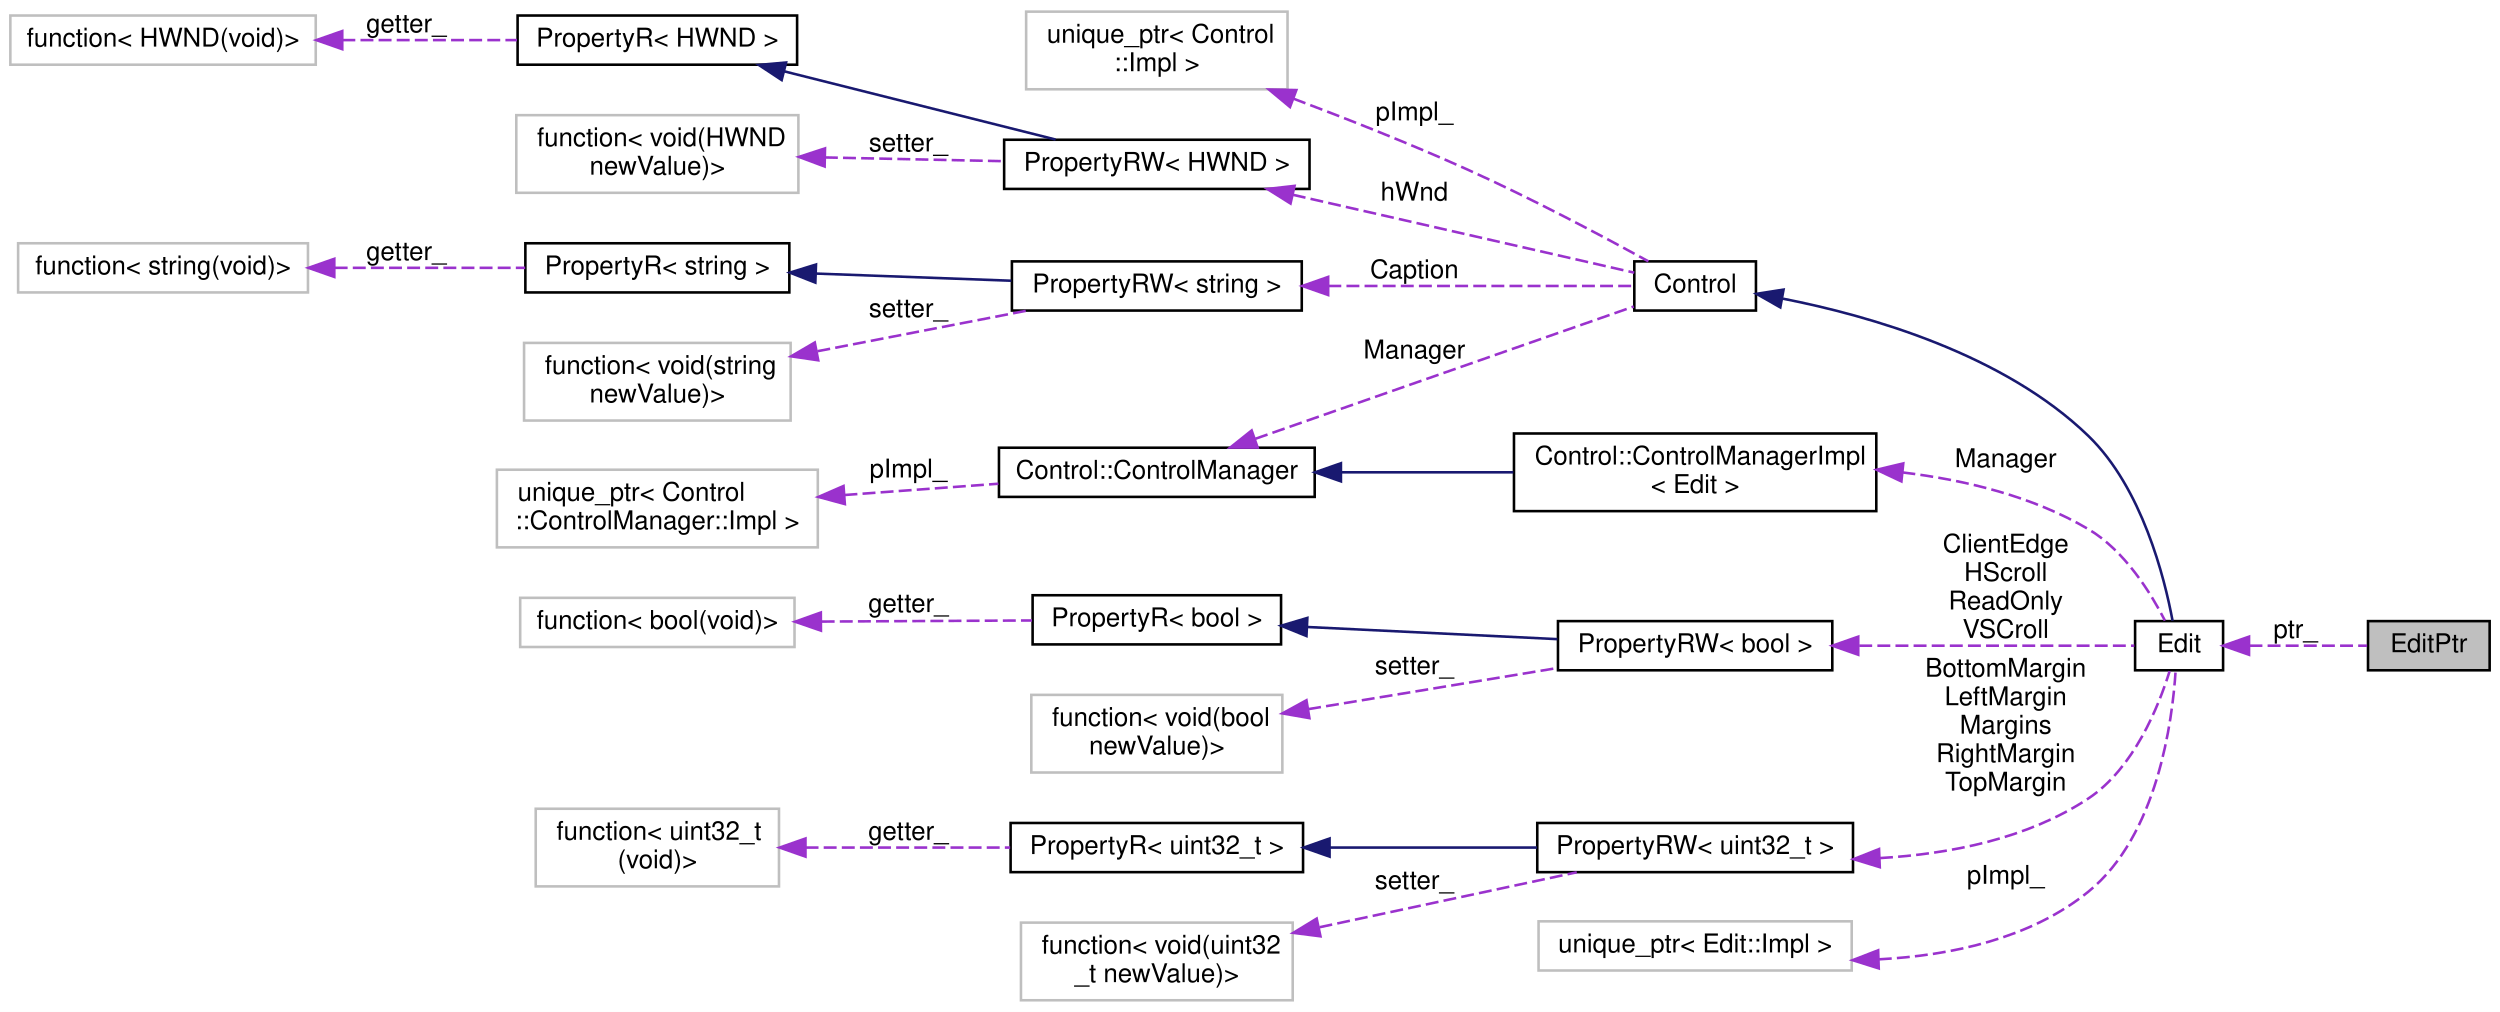
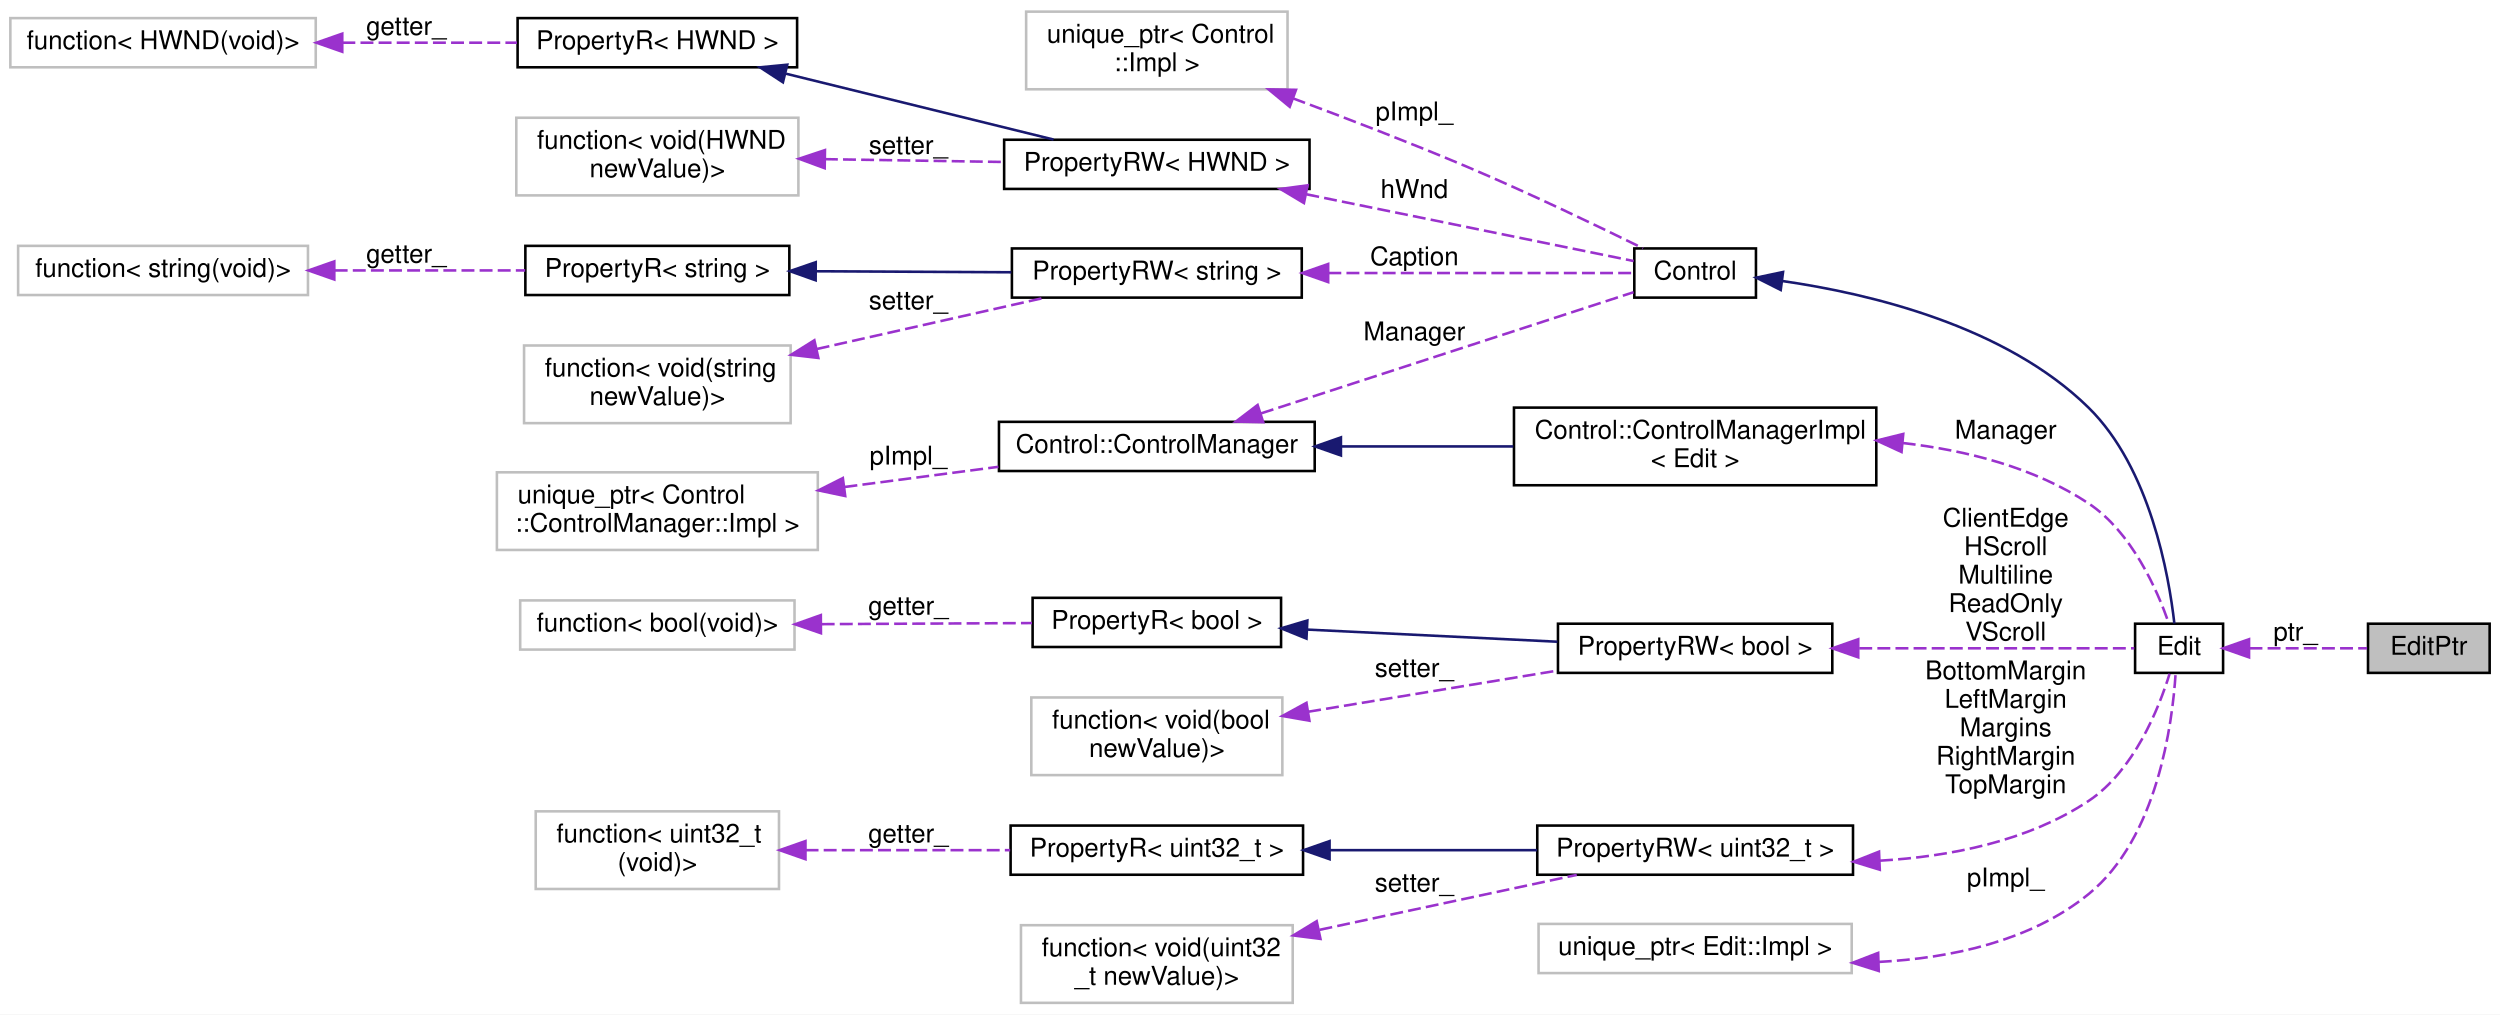
- <svg xmlns="http://www.w3.org/2000/svg" xmlns:xlink="http://www.w3.org/1999/xlink" width="966pt" height="391pt" viewBox="0.00 0.00 966.00 391.00">
-   <g id="graph0" class="graph" transform="scale(1 1) rotate(0) translate(4 387)">
-     <polygon fill="white" stroke="none" points="-4,4 -4,-387 962,-387 962,4 -4,4" />
+ <svg xmlns="http://www.w3.org/2000/svg" xmlns:xlink="http://www.w3.org/1999/xlink" width="966pt" height="392pt" viewBox="0.00 0.00 966.00 392.00">
+   <g id="graph0" class="graph" transform="scale(1 1) rotate(0) translate(4 388)">
+     <polygon fill="white" stroke="none" points="-4,4 -4,-388 962,-388 962,4 -4,4" />
    <g id="node1" class="node">
      <g id="a_node1">
        <a xlink:title=" ">
          <polygon fill="#bfbfbf" stroke="black" points="911,-128 911,-147 958,-147 958,-128 911,-128" />
          <text text-anchor="middle" x="934.5" y="-135" font-family="Helvetica,sans-Serif" font-size="10.00">EditPtr</text>
        </a>
      </g>
    </g>
    <g id="node2" class="node">
      <g id="a_node2">
        <a xlink:href="class_edit.html" target="_top" xlink:title=" ">
          <polygon fill="white" stroke="black" points="821,-128 821,-147 855,-147 855,-128 821,-128" />
          <text text-anchor="middle" x="838" y="-135" font-family="Helvetica,sans-Serif" font-size="10.00">Edit</text>
        </a>
      </g>
    </g>
    <g id="edge1" class="edge">
      <path fill="none" stroke="#9a32cd" stroke-dasharray="5,2" d="M865.195,-137.5C879.459,-137.5 896.942,-137.5 910.649,-137.5" />
      <polygon fill="#9a32cd" stroke="#9a32cd" points="865.031,-134 855.031,-137.5 865.031,-141 865.031,-134" />
      <text text-anchor="middle" x="883" y="-140.5" font-family="Helvetica,sans-Serif" font-size="10.00"> ptr_</text>
    </g>
    <g id="node3" class="node">
      <g id="a_node3">
        <a xlink:href="class_control.html" target="_top" xlink:title=" ">
-           <polygon fill="white" stroke="black" points="627.5,-267 627.5,-286 674.5,-286 674.5,-267 627.5,-267" />
-           <text text-anchor="middle" x="651" y="-274" font-family="Helvetica,sans-Serif" font-size="10.00">Control</text>
+           <polygon fill="white" stroke="black" points="627.5,-273 627.5,-292 674.5,-292 674.5,-273 627.5,-273" />
+           <text text-anchor="middle" x="651" y="-280" font-family="Helvetica,sans-Serif" font-size="10.00">Control</text>
        </a>
      </g>
    </g>
    <g id="edge2" class="edge">
-       <path fill="none" stroke="midnightblue" d="M684.934,-271.59C718.567,-264.98 770.347,-250.166 803,-218.5 823.692,-198.433 832.363,-163.846 835.484,-147.117" />
-       <polygon fill="midnightblue" stroke="midnightblue" points="683.908,-268.219 674.699,-273.459 685.165,-275.105 683.908,-268.219" />
+       <path fill="none" stroke="midnightblue" d="M684.894,-279.379C718.718,-274.492 770.858,-262.042 803,-230.5 826.804,-207.141 834.055,-165.777 836.172,-147.112" />
+       <polygon fill="midnightblue" stroke="midnightblue" points="684.071,-275.956 674.605,-280.715 684.972,-282.898 684.071,-275.956" />
    </g>
    <g id="node4" class="node">
      <g id="a_node4">
        <a xlink:title=" ">
-           <polygon fill="white" stroke="#bfbfbf" points="392.5,-352.5 392.5,-382.5 493.5,-382.5 493.5,-352.5 392.5,-352.5" />
-           <text text-anchor="start" x="400.5" y="-370.5" font-family="Helvetica,sans-Serif" font-size="10.00">unique_ptr&lt; Control</text>
-           <text text-anchor="middle" x="443" y="-359.5" font-family="Helvetica,sans-Serif" font-size="10.00">::Impl &gt;</text>
+           <polygon fill="white" stroke="#bfbfbf" points="392.5,-353.5 392.5,-383.5 493.5,-383.5 493.5,-353.5 392.5,-353.5" />
+           <text text-anchor="start" x="400.5" y="-371.5" font-family="Helvetica,sans-Serif" font-size="10.00">unique_ptr&lt; Control</text>
+           <text text-anchor="middle" x="443" y="-360.5" font-family="Helvetica,sans-Serif" font-size="10.00">::Impl &gt;</text>
        </a>
      </g>
    </g>
    <g id="edge3" class="edge">
-       <path fill="none" stroke="#9a32cd" stroke-dasharray="5,2" d="M495.737,-348.898C516.814,-340.959 541.283,-331.279 563,-321.5 587.809,-310.329 615.591,-295.543 632.939,-286.025" />
-       <polygon fill="#9a32cd" stroke="#9a32cd" points="494.457,-345.64 486.313,-352.417 496.906,-352.197 494.457,-345.64" />
-       <text text-anchor="middle" x="542.5" y="-340.5" font-family="Helvetica,sans-Serif" font-size="10.00"> pImpl_</text>
+       <path fill="none" stroke="#9a32cd" stroke-dasharray="5,2" d="M495.585,-350.003C516.64,-342.192 541.133,-332.77 563,-323.5 586.674,-313.464 613.349,-300.665 630.847,-292.06" />
+       <polygon fill="#9a32cd" stroke="#9a32cd" points="494.348,-346.729 486.175,-353.472 496.769,-353.297 494.348,-346.729" />
+       <text text-anchor="middle" x="542.5" y="-341.5" font-family="Helvetica,sans-Serif" font-size="10.00"> pImpl_</text>
    </g>
    <g id="node5" class="node">
      <g id="a_node5">
        <a xlink:href="struct_property_r_w.html" target="_top" xlink:title=" ">
-           <polygon fill="white" stroke="black" points="384,-314 384,-333 502,-333 502,-314 384,-314" />
-           <text text-anchor="middle" x="443" y="-321" font-family="Helvetica,sans-Serif" font-size="10.00">PropertyRW&lt; HWND &gt;</text>
+           <polygon fill="white" stroke="black" points="384,-315 384,-334 502,-334 502,-315 384,-315" />
+           <text text-anchor="middle" x="443" y="-322" font-family="Helvetica,sans-Serif" font-size="10.00">PropertyRW&lt; HWND &gt;</text>
        </a>
      </g>
    </g>
    <g id="edge4" class="edge">
-       <path fill="none" stroke="#9a32cd" stroke-dasharray="5,2" d="M495.561,-311.736C537.958,-302.063 596,-288.82 627.476,-281.639" />
-       <polygon fill="#9a32cd" stroke="#9a32cd" points="494.658,-308.352 485.687,-313.989 496.215,-315.177 494.658,-308.352" />
-       <text text-anchor="middle" x="542.5" y="-309.5" font-family="Helvetica,sans-Serif" font-size="10.00"> hWnd</text>
+       <path fill="none" stroke="#9a32cd" stroke-dasharray="5,2" d="M500.785,-312.922C542.512,-304.415 597.005,-293.305 627.252,-287.138" />
+       <polygon fill="#9a32cd" stroke="#9a32cd" points="499.844,-309.542 490.745,-314.97 501.242,-316.401 499.844,-309.542" />
+       <text text-anchor="middle" x="542.5" y="-311.5" font-family="Helvetica,sans-Serif" font-size="10.00"> hWnd</text>
    </g>
    <g id="node6" class="node">
      <g id="a_node6">
        <a xlink:href="struct_property_r.html" target="_top" xlink:title=" ">
          <polygon fill="white" stroke="black" points="196,-362 196,-381 304,-381 304,-362 196,-362" />
          <text text-anchor="middle" x="250" y="-369" font-family="Helvetica,sans-Serif" font-size="10.00">PropertyR&lt; HWND &gt;</text>
        </a>
      </g>
    </g>
    <g id="edge5" class="edge">
-       <path fill="none" stroke="midnightblue" d="M298.927,-359.456C331.389,-351.297 373.702,-340.664 403.874,-333.082" />
-       <polygon fill="midnightblue" stroke="midnightblue" points="298.038,-356.07 289.193,-361.902 299.744,-362.859 298.038,-356.07" />
+       <path fill="none" stroke="midnightblue" d="M299.71,-359.514C331.782,-351.622 373.205,-341.429 403.078,-334.078" />
+       <polygon fill="midnightblue" stroke="midnightblue" points="298.526,-356.201 289.652,-361.989 300.198,-362.998 298.526,-356.201" />
    </g>
    <g id="node7" class="node">
      <g id="a_node7">
        <a xlink:title=" ">
          <polygon fill="white" stroke="#bfbfbf" points="0,-362 0,-381 118,-381 118,-362 0,-362" />
          <text text-anchor="middle" x="59" y="-369" font-family="Helvetica,sans-Serif" font-size="10.00">function&lt; HWND(void)&gt;</text>
        </a>
      </g>
    </g>
    <g id="edge6" class="edge">
      <path fill="none" stroke="#9a32cd" stroke-dasharray="5,2" d="M128.288,-371.5C150.505,-371.5 174.819,-371.5 195.767,-371.5" />
      <polygon fill="#9a32cd" stroke="#9a32cd" points="128.248,-368 118.248,-371.5 128.248,-375 128.248,-368" />
      <text text-anchor="middle" x="153" y="-374.5" font-family="Helvetica,sans-Serif" font-size="10.00"> getter_</text>
    </g>
    <g id="node8" class="node">
      <g id="a_node8">
        <a xlink:title=" ">
          <polygon fill="white" stroke="#bfbfbf" points="195.5,-312.5 195.5,-342.5 304.5,-342.5 304.5,-312.5 195.5,-312.5" />
          <text text-anchor="start" x="203.5" y="-330.5" font-family="Helvetica,sans-Serif" font-size="10.00">function&lt; void(HWND</text>
          <text text-anchor="middle" x="250" y="-319.5" font-family="Helvetica,sans-Serif" font-size="10.00"> newValue)&gt;</text>
        </a>
      </g>
    </g>
    <g id="edge7" class="edge">
-       <path fill="none" stroke="#9a32cd" stroke-dasharray="5,2" d="M314.74,-326.165C337.006,-325.699 361.872,-325.178 383.675,-324.721" />
-       <polygon fill="#9a32cd" stroke="#9a32cd" points="314.637,-322.666 304.712,-326.375 314.784,-329.665 314.637,-322.666" />
+       <path fill="none" stroke="#9a32cd" stroke-dasharray="5,2" d="M314.74,-326.499C337.006,-326.149 361.872,-325.759 383.675,-325.416" />
+       <polygon fill="#9a32cd" stroke="#9a32cd" points="314.656,-323 304.712,-326.656 314.766,-329.999 314.656,-323" />
      <text text-anchor="middle" x="347" y="-328.5" font-family="Helvetica,sans-Serif" font-size="10.00"> setter_</text>
    </g>
    <g id="node9" class="node">
      <g id="a_node9">
        <a xlink:href="struct_property_r_w.html" target="_top" xlink:title=" ">
-           <polygon fill="white" stroke="black" points="387,-267 387,-286 499,-286 499,-267 387,-267" />
-           <text text-anchor="middle" x="443" y="-274" font-family="Helvetica,sans-Serif" font-size="10.00">PropertyRW&lt; string &gt;</text>
+           <polygon fill="white" stroke="black" points="387,-273 387,-292 499,-292 499,-273 387,-273" />
+           <text text-anchor="middle" x="443" y="-280" font-family="Helvetica,sans-Serif" font-size="10.00">PropertyRW&lt; string &gt;</text>
        </a>
      </g>
    </g>
    <g id="edge8" class="edge">
-       <path fill="none" stroke="#9a32cd" stroke-dasharray="5,2" d="M509.267,-276.5C549.682,-276.5 599.09,-276.5 627.316,-276.5" />
-       <polygon fill="#9a32cd" stroke="#9a32cd" points="509.204,-273 499.204,-276.5 509.204,-280 509.204,-273" />
-       <text text-anchor="middle" x="542.5" y="-279.5" font-family="Helvetica,sans-Serif" font-size="10.00"> Caption</text>
+       <path fill="none" stroke="#9a32cd" stroke-dasharray="5,2" d="M509.267,-282.5C549.682,-282.5 599.09,-282.5 627.316,-282.5" />
+       <polygon fill="#9a32cd" stroke="#9a32cd" points="509.204,-279 499.204,-282.5 509.204,-286 509.204,-279" />
+       <text text-anchor="middle" x="542.5" y="-285.5" font-family="Helvetica,sans-Serif" font-size="10.00"> Caption</text>
    </g>
    <g id="node10" class="node">
      <g id="a_node10">
        <a xlink:href="struct_property_r.html" target="_top" xlink:title=" ">
          <polygon fill="white" stroke="black" points="199,-274 199,-293 301,-293 301,-274 199,-274" />
          <text text-anchor="middle" x="250" y="-281" font-family="Helvetica,sans-Serif" font-size="10.00">PropertyR&lt; string &gt;</text>
        </a>
      </g>
    </g>
    <g id="edge9" class="edge">
-       <path fill="none" stroke="midnightblue" d="M311.306,-281.29C335.476,-280.404 363.142,-279.39 386.779,-278.524" />
-       <polygon fill="midnightblue" stroke="midnightblue" points="311.048,-277.797 301.183,-281.661 311.305,-284.792 311.048,-277.797" />
+       <path fill="none" stroke="midnightblue" d="M311.306,-283.184C335.476,-283.058 363.142,-282.913 386.779,-282.789" />
+       <polygon fill="midnightblue" stroke="midnightblue" points="311.165,-279.685 301.183,-283.237 311.201,-286.685 311.165,-279.685" />
    </g>
    <g id="node11" class="node">
      <g id="a_node11">
        <a xlink:title=" ">
          <polygon fill="white" stroke="#bfbfbf" points="3,-274 3,-293 115,-293 115,-274 3,-274" />
          <text text-anchor="middle" x="59" y="-281" font-family="Helvetica,sans-Serif" font-size="10.00">function&lt; string(void)&gt;</text>
        </a>
      </g>
    </g>
    <g id="edge10" class="edge">
      <path fill="none" stroke="#9a32cd" stroke-dasharray="5,2" d="M125.317,-283.5C149.434,-283.5 176.363,-283.5 198.92,-283.5" />
      <polygon fill="#9a32cd" stroke="#9a32cd" points="125.175,-280 115.175,-283.5 125.175,-287 125.175,-280" />
      <text text-anchor="middle" x="153" y="-286.5" font-family="Helvetica,sans-Serif" font-size="10.00"> getter_</text>
    </g>
    <g id="node12" class="node">
      <g id="a_node12">
        <a xlink:title=" ">
          <polygon fill="white" stroke="#bfbfbf" points="198.5,-224.5 198.5,-254.5 301.5,-254.5 301.5,-224.5 198.5,-224.5" />
          <text text-anchor="start" x="206.5" y="-242.5" font-family="Helvetica,sans-Serif" font-size="10.00">function&lt; void(string</text>
          <text text-anchor="middle" x="250" y="-231.5" font-family="Helvetica,sans-Serif" font-size="10.00"> newValue)&gt;</text>
        </a>
      </g>
    </g>
    <g id="edge11" class="edge">
-       <path fill="none" stroke="#9a32cd" stroke-dasharray="5,2" d="M311.846,-251.287C337.953,-256.344 368.056,-262.176 392.732,-266.956" />
-       <polygon fill="#9a32cd" stroke="#9a32cd" points="312.166,-247.784 301.683,-249.318 310.835,-254.656 312.166,-247.784" />
-       <text text-anchor="middle" x="347" y="-264.5" font-family="Helvetica,sans-Serif" font-size="10.00"> setter_</text>
+       <path fill="none" stroke="#9a32cd" stroke-dasharray="5,2" d="M311.577,-253.138C340.178,-259.577 373.626,-267.107 399.489,-272.929" />
+       <polygon fill="#9a32cd" stroke="#9a32cd" points="312.208,-249.692 301.683,-250.91 310.67,-256.521 312.208,-249.692" />
+       <text text-anchor="middle" x="347" y="-268.5" font-family="Helvetica,sans-Serif" font-size="10.00"> setter_</text>
    </g>
    <g id="node13" class="node">
      <g id="a_node13">
        <a xlink:href="struct_control_1_1_control_manager.html" target="_top" xlink:title=" ">
-           <polygon fill="white" stroke="black" points="382,-195 382,-214 504,-214 504,-195 382,-195" />
-           <text text-anchor="middle" x="443" y="-202" font-family="Helvetica,sans-Serif" font-size="10.00">Control::ControlManager</text>
+           <polygon fill="white" stroke="black" points="382,-206 382,-225 504,-225 504,-206 382,-206" />
+           <text text-anchor="middle" x="443" y="-213" font-family="Helvetica,sans-Serif" font-size="10.00">Control::ControlManager</text>
        </a>
      </g>
    </g>
    <g id="edge12" class="edge">
-       <path fill="none" stroke="#9a32cd" stroke-dasharray="5,2" d="M481.053,-217.451C523.578,-232.314 591.982,-256.222 627.289,-268.562" />
-       <polygon fill="#9a32cd" stroke="#9a32cd" points="481.95,-214.057 471.355,-214.061 479.64,-220.665 481.95,-214.057" />
-       <text text-anchor="middle" x="542.5" y="-248.5" font-family="Helvetica,sans-Serif" font-size="10.00"> Manager</text>
+       <path fill="none" stroke="#9a32cd" stroke-dasharray="5,2" d="M483.274,-228.274C525.895,-242.136 592.497,-263.797 627.215,-275.089" />
+       <polygon fill="#9a32cd" stroke="#9a32cd" points="484.107,-224.864 473.515,-225.099 481.942,-231.521 484.107,-224.864" />
+       <text text-anchor="middle" x="542.5" y="-256.5" font-family="Helvetica,sans-Serif" font-size="10.00"> Manager</text>
    </g>
    <g id="node19" class="node">
      <g id="a_node19">
        <a xlink:href="struct_control_1_1_control_manager_impl.html" target="_top" xlink:title=" ">
-           <polygon fill="white" stroke="black" points="581,-189.5 581,-219.5 721,-219.5 721,-189.5 581,-189.5" />
-           <text text-anchor="start" x="589" y="-207.5" font-family="Helvetica,sans-Serif" font-size="10.00">Control::ControlManagerImpl</text>
-           <text text-anchor="middle" x="651" y="-196.5" font-family="Helvetica,sans-Serif" font-size="10.00">&lt; Edit &gt;</text>
+           <polygon fill="white" stroke="black" points="581,-200.5 581,-230.5 721,-230.5 721,-200.5 581,-200.5" />
+           <text text-anchor="start" x="589" y="-218.5" font-family="Helvetica,sans-Serif" font-size="10.00">Control::ControlManagerImpl</text>
+           <text text-anchor="middle" x="651" y="-207.5" font-family="Helvetica,sans-Serif" font-size="10.00">&lt; Edit &gt;</text>
        </a>
      </g>
    </g>
    <g id="edge19" class="edge">
-       <path fill="none" stroke="midnightblue" d="M514.171,-204.5C535.663,-204.5 559.285,-204.5 580.718,-204.5" />
-       <polygon fill="midnightblue" stroke="midnightblue" points="514.138,-201 504.138,-204.5 514.137,-208 514.138,-201" />
+       <path fill="none" stroke="midnightblue" d="M514.171,-215.5C535.663,-215.5 559.285,-215.5 580.718,-215.5" />
+       <polygon fill="midnightblue" stroke="midnightblue" points="514.138,-212 504.138,-215.5 514.137,-219 514.138,-212" />
    </g>
    <g id="node14" class="node">
      <g id="a_node14">
        <a xlink:title=" ">
          <polygon fill="white" stroke="#bfbfbf" points="188,-175.5 188,-205.5 312,-205.5 312,-175.5 188,-175.5" />
          <text text-anchor="start" x="196" y="-193.5" font-family="Helvetica,sans-Serif" font-size="10.00">unique_ptr&lt; Control</text>
          <text text-anchor="middle" x="250" y="-182.5" font-family="Helvetica,sans-Serif" font-size="10.00">::ControlManager::Impl &gt;</text>
        </a>
      </g>
    </g>
    <g id="edge13" class="edge">
-       <path fill="none" stroke="#9a32cd" stroke-dasharray="5,2" d="M322.304,-195.727C341.875,-197.161 362.896,-198.702 381.777,-200.086" />
-       <polygon fill="#9a32cd" stroke="#9a32cd" points="322.451,-192.228 312.222,-194.987 321.939,-199.209 322.451,-192.228" />
-       <text text-anchor="middle" x="347" y="-202.5" font-family="Helvetica,sans-Serif" font-size="10.00"> pImpl_</text>
+       <path fill="none" stroke="#9a32cd" stroke-dasharray="5,2" d="M322.304,-199.833C341.875,-202.395 362.896,-205.146 381.777,-207.617" />
+       <polygon fill="#9a32cd" stroke="#9a32cd" points="322.591,-196.341 312.222,-198.513 321.683,-203.282 322.591,-196.341" />
+       <text text-anchor="middle" x="347" y="-208.5" font-family="Helvetica,sans-Serif" font-size="10.00"> pImpl_</text>
    </g>
    <g id="node15" class="node">
      <g id="a_node15">
        <a xlink:href="struct_property_r_w.html" target="_top" xlink:title=" ">
          <polygon fill="white" stroke="black" points="598,-128 598,-147 704,-147 704,-128 598,-128" />
          <text text-anchor="middle" x="651" y="-135" font-family="Helvetica,sans-Serif" font-size="10.00">PropertyRW&lt; bool &gt;</text>
        </a>
      </g>
    </g>
    <g id="edge14" class="edge">
      <path fill="none" stroke="#9a32cd" stroke-dasharray="5,2" d="M714.41,-137.5C752.014,-137.5 797.064,-137.5 820.694,-137.5" />
      <polygon fill="#9a32cd" stroke="#9a32cd" points="714.025,-134 704.025,-137.5 714.025,-141 714.025,-134" />
-       <text text-anchor="middle" x="771" y="-173.5" font-family="Helvetica,sans-Serif" font-size="10.00"> ClientEdge</text>
-       <text text-anchor="middle" x="771" y="-162.5" font-family="Helvetica,sans-Serif" font-size="10.00">HScroll</text>
+       <text text-anchor="middle" x="771" y="-184.5" font-family="Helvetica,sans-Serif" font-size="10.00"> ClientEdge</text>
+       <text text-anchor="middle" x="771" y="-173.5" font-family="Helvetica,sans-Serif" font-size="10.00">HScroll</text>
+       <text text-anchor="middle" x="771" y="-162.5" font-family="Helvetica,sans-Serif" font-size="10.00">Multiline</text>
      <text text-anchor="middle" x="771" y="-151.5" font-family="Helvetica,sans-Serif" font-size="10.00">ReadOnly</text>
-       <text text-anchor="middle" x="771" y="-140.5" font-family="Helvetica,sans-Serif" font-size="10.00">VSCroll</text>
+       <text text-anchor="middle" x="771" y="-140.5" font-family="Helvetica,sans-Serif" font-size="10.00">VScroll</text>
    </g>
    <g id="node16" class="node">
      <g id="a_node16">
        <a xlink:href="struct_property_r.html" target="_top" xlink:title=" ">
          <polygon fill="white" stroke="black" points="395,-138 395,-157 491,-157 491,-138 395,-138" />
          <text text-anchor="middle" x="443" y="-145" font-family="Helvetica,sans-Serif" font-size="10.00">PropertyR&lt; bool &gt;</text>
        </a>
      </g>
    </g>
    <g id="edge15" class="edge">
      <path fill="none" stroke="midnightblue" d="M500.996,-144.733C531.278,-143.263 568.237,-141.469 597.77,-140.035" />
      <polygon fill="midnightblue" stroke="midnightblue" points="500.821,-141.237 491.002,-145.218 501.16,-148.229 500.821,-141.237" />
    </g>
    <g id="node17" class="node">
      <g id="a_node17">
        <a xlink:title=" ">
          <polygon fill="white" stroke="#bfbfbf" points="197,-137 197,-156 303,-156 303,-137 197,-137" />
          <text text-anchor="middle" x="250" y="-144" font-family="Helvetica,sans-Serif" font-size="10.00">function&lt; bool(void)&gt;</text>
        </a>
      </g>
    </g>
    <g id="edge16" class="edge">
      <path fill="none" stroke="#9a32cd" stroke-dasharray="5,2" d="M313.497,-146.827C339.944,-146.966 370.24,-147.124 394.771,-147.253" />
      <polygon fill="#9a32cd" stroke="#9a32cd" points="313.21,-143.326 303.192,-146.773 313.173,-150.326 313.21,-143.326" />
      <text text-anchor="middle" x="347" y="-150.5" font-family="Helvetica,sans-Serif" font-size="10.00"> getter_</text>
    </g>
    <g id="node18" class="node">
      <g id="a_node18">
        <a xlink:title=" ">
          <polygon fill="white" stroke="#bfbfbf" points="394.5,-88.5 394.5,-118.5 491.5,-118.5 491.5,-88.5 394.5,-88.5" />
          <text text-anchor="start" x="402.5" y="-106.5" font-family="Helvetica,sans-Serif" font-size="10.00">function&lt; void(bool</text>
          <text text-anchor="middle" x="443" y="-95.5" font-family="Helvetica,sans-Serif" font-size="10.00"> newValue)&gt;</text>
        </a>
      </g>
    </g>
    <g id="edge17" class="edge">
      <path fill="none" stroke="#9a32cd" stroke-dasharray="5,2" d="M501.475,-112.986C531.629,-117.963 568.298,-124.015 597.657,-128.861" />
      <polygon fill="#9a32cd" stroke="#9a32cd" points="501.956,-109.518 491.519,-111.343 500.816,-116.425 501.956,-109.518" />
      <text text-anchor="middle" x="542.5" y="-126.5" font-family="Helvetica,sans-Serif" font-size="10.00"> setter_</text>
    </g>
    <g id="edge18" class="edge">
-       <path fill="none" stroke="#9a32cd" stroke-dasharray="5,2" d="M731.093,-204.457C755.491,-201.519 781.557,-195.185 803,-182.5 816.99,-174.224 827.132,-157.76 832.535,-147.206" />
-       <polygon fill="#9a32cd" stroke="#9a32cd" points="730.707,-200.978 721.119,-205.485 731.425,-207.941 730.707,-200.978" />
-       <text text-anchor="middle" x="771" y="-206.5" font-family="Helvetica,sans-Serif" font-size="10.00"> Manager</text>
+       <path fill="none" stroke="#9a32cd" stroke-dasharray="5,2" d="M731.213,-216.821C755.855,-213.997 782.034,-207.384 803,-193.5 819.69,-182.448 829.502,-160.124 834.004,-147.25" />
+       <polygon fill="#9a32cd" stroke="#9a32cd" points="730.755,-213.349 721.132,-217.782 731.419,-220.317 730.755,-213.349" />
+       <text text-anchor="middle" x="771" y="-218.5" font-family="Helvetica,sans-Serif" font-size="10.00"> Manager</text>
    </g>
    <g id="node20" class="node">
      <g id="a_node20">
        <a xlink:href="struct_property_r_w.html" target="_top" xlink:title=" ">
          <polygon fill="white" stroke="black" points="590,-50 590,-69 712,-69 712,-50 590,-50" />
          <text text-anchor="middle" x="651" y="-57" font-family="Helvetica,sans-Serif" font-size="10.00">PropertyRW&lt; uint32_t &gt;</text>
        </a>
      </g>
    </g>
    <g id="edge20" class="edge">
      <path fill="none" stroke="#9a32cd" stroke-dasharray="5,2" d="M722.438,-55.439C749.548,-57.03 779.585,-62.938 803,-78.5 820.526,-90.148 830.117,-114.122 834.335,-127.65" />
      <polygon fill="#9a32cd" stroke="#9a32cd" points="722.343,-51.933 712.211,-55.03 722.063,-58.927 722.343,-51.933" />
      <text text-anchor="middle" x="771" y="-125.5" font-family="Helvetica,sans-Serif" font-size="10.00"> BottomMargin</text>
      <text text-anchor="middle" x="771" y="-114.5" font-family="Helvetica,sans-Serif" font-size="10.00">LeftMargin</text>
      <text text-anchor="middle" x="771" y="-103.5" font-family="Helvetica,sans-Serif" font-size="10.00">Margins</text>
      <text text-anchor="middle" x="771" y="-92.5" font-family="Helvetica,sans-Serif" font-size="10.00">RightMargin</text>
      <text text-anchor="middle" x="771" y="-81.5" font-family="Helvetica,sans-Serif" font-size="10.00">TopMargin</text>
    </g>
    <g id="node21" class="node">
      <g id="a_node21">
        <a xlink:href="struct_property_r.html" target="_top" xlink:title=" ">
          <polygon fill="white" stroke="black" points="386.5,-50 386.5,-69 499.5,-69 499.5,-50 386.5,-50" />
          <text text-anchor="middle" x="443" y="-57" font-family="Helvetica,sans-Serif" font-size="10.00">PropertyR&lt; uint32_t &gt;</text>
        </a>
      </g>
    </g>
    <g id="edge21" class="edge">
      <path fill="none" stroke="midnightblue" d="M509.774,-59.5C535.473,-59.5 564.745,-59.5 589.873,-59.5" />
      <polygon fill="midnightblue" stroke="midnightblue" points="509.747,-56 499.747,-59.5 509.747,-63 509.747,-56" />
    </g>
    <g id="node22" class="node">
      <g id="a_node22">
        <a xlink:title=" ">
          <polygon fill="white" stroke="#bfbfbf" points="203,-44.5 203,-74.5 297,-74.5 297,-44.5 203,-44.5" />
          <text text-anchor="start" x="211" y="-62.5" font-family="Helvetica,sans-Serif" font-size="10.00">function&lt; uint32_t</text>
          <text text-anchor="middle" x="250" y="-51.5" font-family="Helvetica,sans-Serif" font-size="10.00">(void)&gt;</text>
        </a>
      </g>
    </g>
    <g id="edge22" class="edge">
      <path fill="none" stroke="#9a32cd" stroke-dasharray="5,2" d="M307.273,-59.5C332.208,-59.5 361.461,-59.5 386.326,-59.5" />
      <polygon fill="#9a32cd" stroke="#9a32cd" points="307.236,-56 297.236,-59.5 307.236,-63 307.236,-56" />
      <text text-anchor="middle" x="347" y="-62.5" font-family="Helvetica,sans-Serif" font-size="10.00"> getter_</text>
    </g>
    <g id="node23" class="node">
      <g id="a_node23">
        <a xlink:title=" ">
          <polygon fill="white" stroke="#bfbfbf" points="390.5,-0.5 390.5,-30.5 495.5,-30.5 495.5,-0.5 390.5,-0.5" />
          <text text-anchor="start" x="398.5" y="-18.5" font-family="Helvetica,sans-Serif" font-size="10.00">function&lt; void(uint32</text>
          <text text-anchor="middle" x="443" y="-7.5" font-family="Helvetica,sans-Serif" font-size="10.00">_t newValue)&gt;</text>
        </a>
      </g>
    </g>
    <g id="edge23" class="edge">
      <path fill="none" stroke="#9a32cd" stroke-dasharray="5,2" d="M505.86,-28.713C537.848,-35.545 576.172,-43.731 605.259,-49.944" />
      <polygon fill="#9a32cd" stroke="#9a32cd" points="506.227,-25.212 495.717,-26.546 504.765,-32.058 506.227,-25.212" />
      <text text-anchor="middle" x="542.5" y="-43.5" font-family="Helvetica,sans-Serif" font-size="10.00"> setter_</text>
    </g>
    <g id="node24" class="node">
      <g id="a_node24">
        <a xlink:title=" ">
          <polygon fill="white" stroke="#bfbfbf" points="590.5,-12 590.5,-31 711.5,-31 711.5,-12 590.5,-12" />
          <text text-anchor="middle" x="651" y="-19" font-family="Helvetica,sans-Serif" font-size="10.00">unique_ptr&lt; Edit::Impl &gt;</text>
        </a>
      </g>
    </g>
    <g id="edge24" class="edge">
      <path fill="none" stroke="#9a32cd" stroke-dasharray="5,2" d="M721.967,-16.314C749.861,-17.779 780.595,-24.283 803,-42.5 829.64,-64.16 835.418,-108.34 836.663,-127.86" />
      <polygon fill="#9a32cd" stroke="#9a32cd" points="721.946,-12.811 711.839,-15.989 721.722,-19.808 721.946,-12.811" />
      <text text-anchor="middle" x="771" y="-45.5" font-family="Helvetica,sans-Serif" font-size="10.00"> pImpl_</text>
    </g>
  </g>
</svg>
